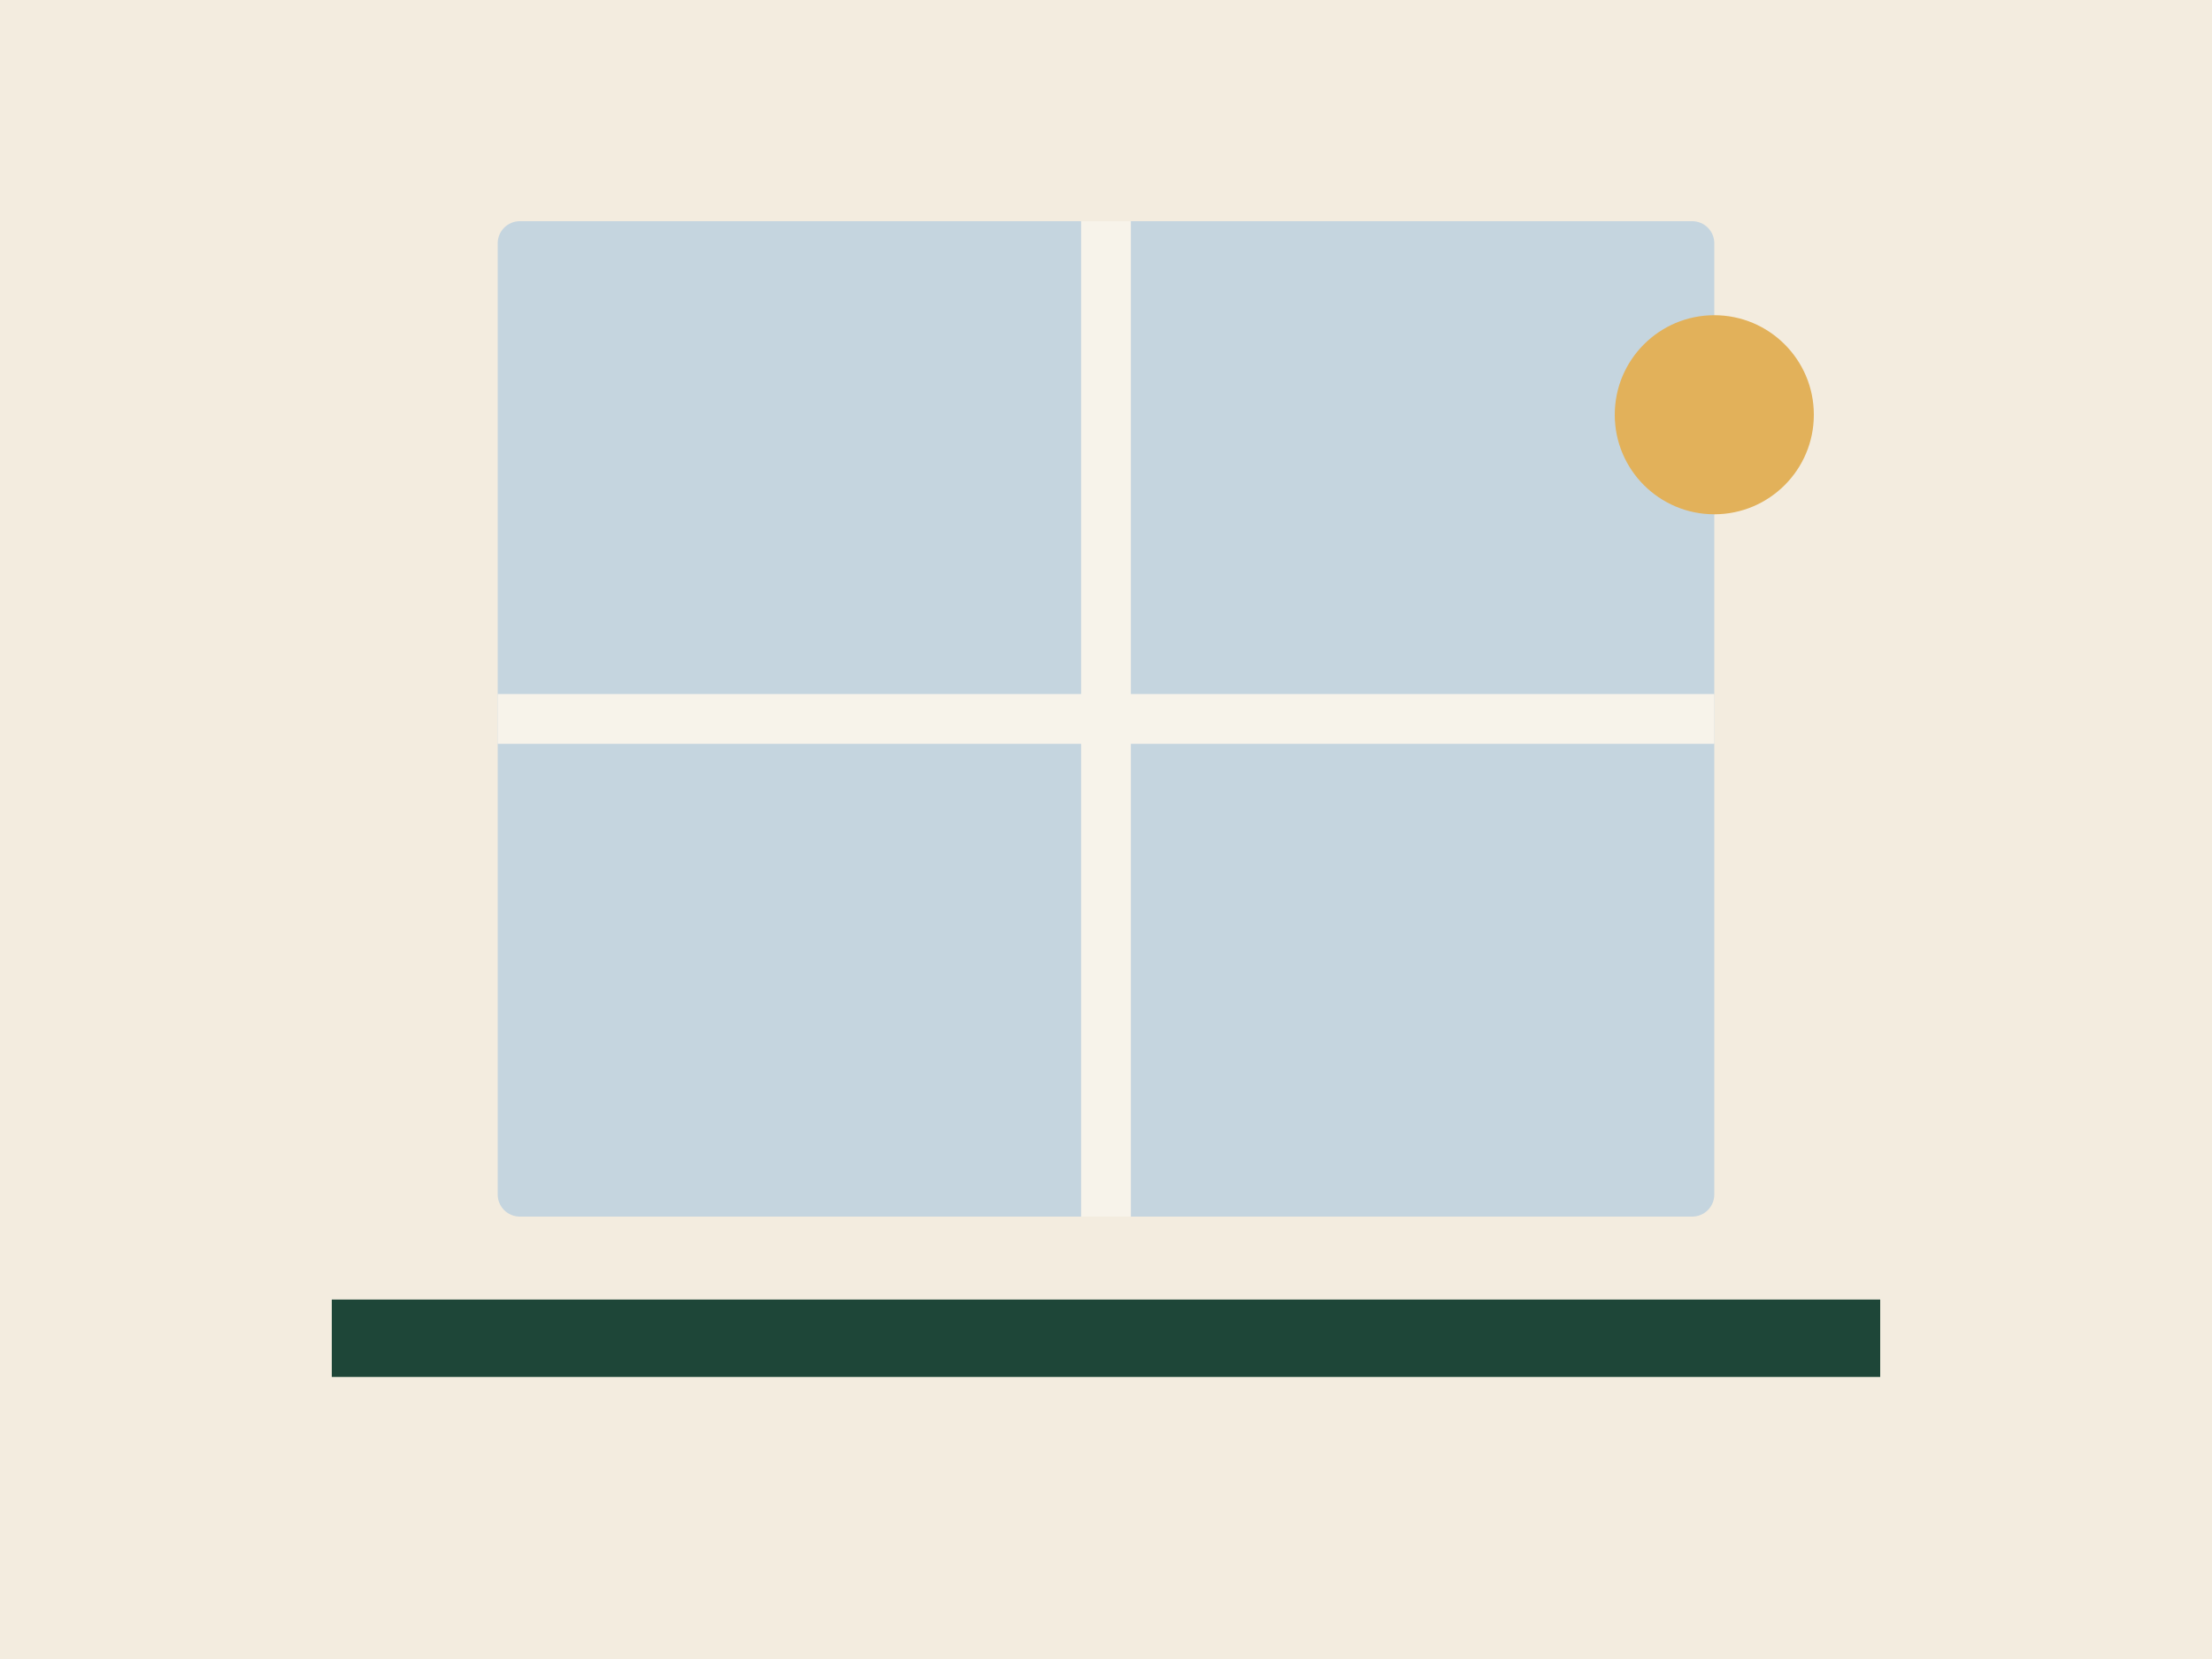
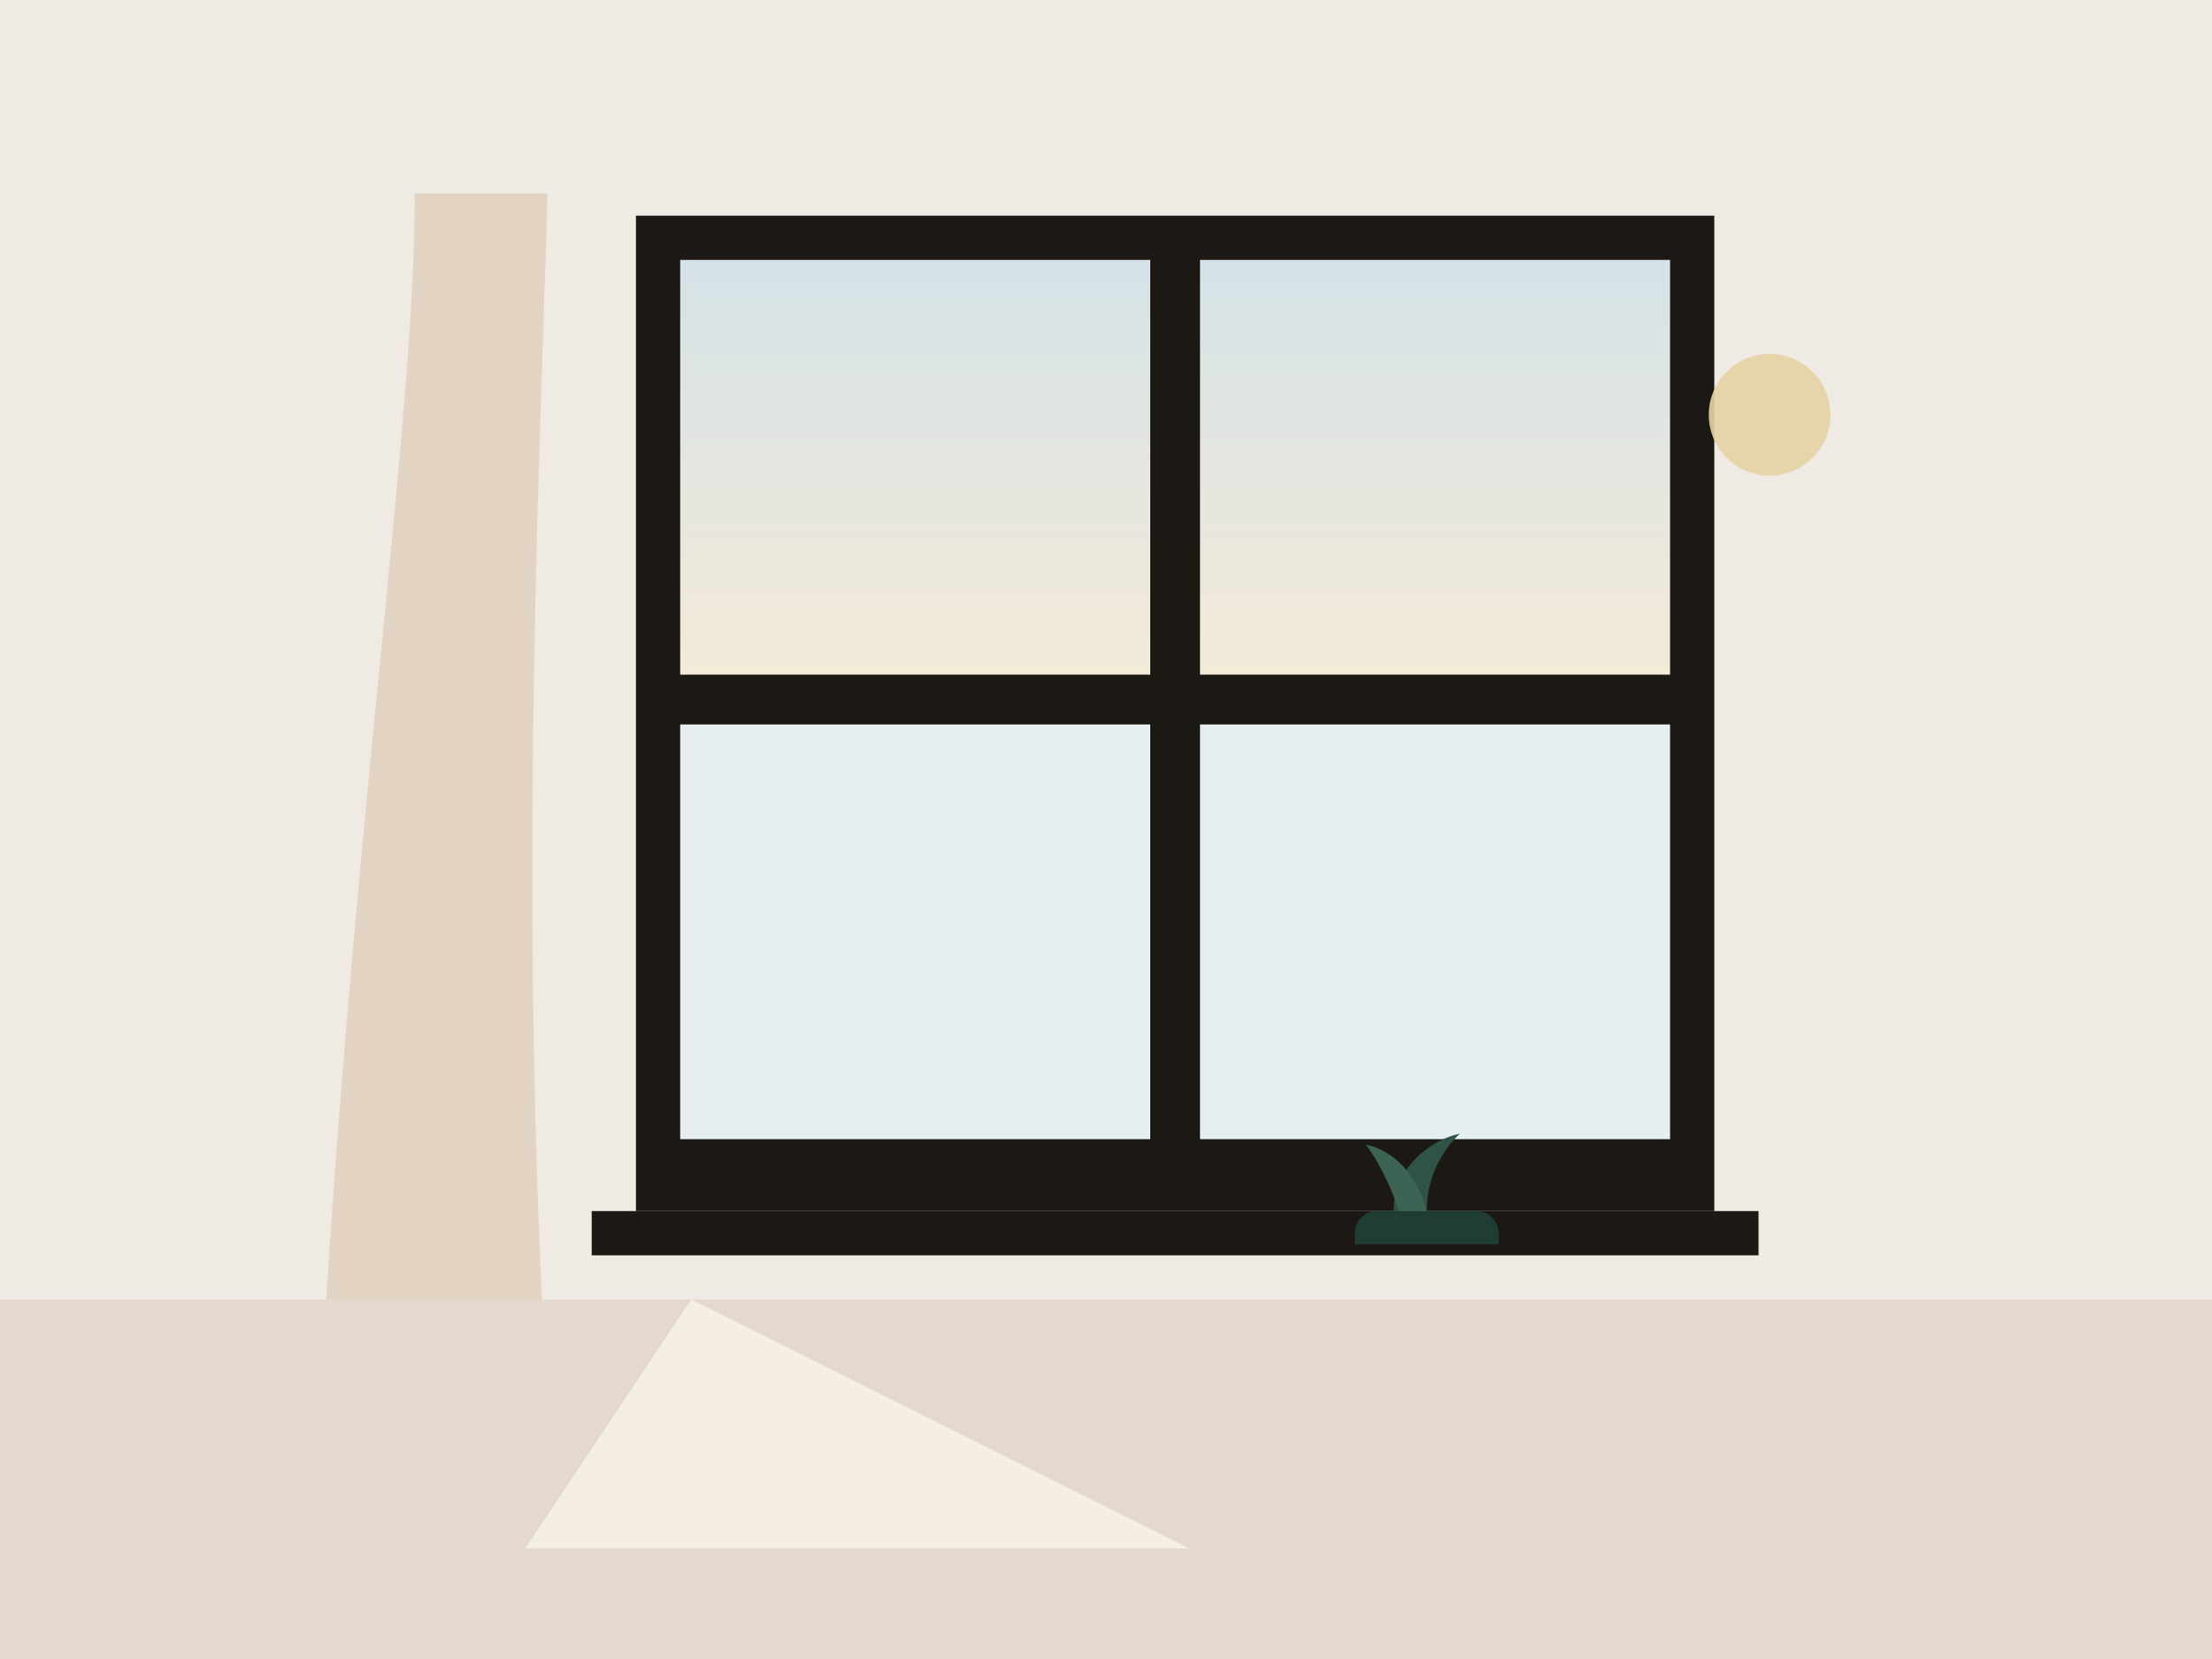
<svg xmlns="http://www.w3.org/2000/svg" viewBox="0 0 800 600">
-   <rect width="800" height="600" fill="#f3ecdf" />
-   <rect x="180" y="80" width="440" height="360" rx="8" fill="#c5d5df" />
-   <path d="M400 80 V440 M180 260 H620" stroke="#f7f3ea" stroke-width="18" />
-   <rect x="120" y="470" width="560" height="28" fill="#1e4638" />
-   <circle cx="620" cy="150" r="36" fill="#e2b15a" />
+   <defs>
+     <linearGradient id="pane" x1="0" y1="0" x2="0" y2="1">
+       <stop offset="0%" stop-color="#d5e2e8" />
+       <stop offset="100%" stop-color="#f3ead8" />
+     </linearGradient>
+   </defs>
+   <rect width="800" height="600" fill="#efeae3" />
+   <rect y="470" width="800" height="130" fill="#e4d9cc" />
+   <path d="M250 470 L430 560 H190 Z" fill="#f7f1e4" opacity="0.9" />
+   <path d="M150 70 C150 150 130 280 118 470 H196 C188 300 196 150 198 70 Z" fill="#e3d3c2" />
+   <rect x="230" y="78" width="390" height="360" fill="#1c1915" />
+   <rect x="246" y="94" width="170" height="150" fill="url(#pane)" />
+   <rect x="434" y="94" width="170" height="150" fill="url(#pane)" />
+   <rect x="246" y="262" width="170" height="150" fill="#e7eef1" />
+   <rect x="434" y="262" width="170" height="150" fill="#e7eef1" />
+   <rect x="214" y="438" width="422" height="16" fill="#1c1915" />
+   <g transform="translate(470 392)">
+     <path d="M28 46 h36 a8 8 0 0 1 8 8 v4 H20 v-4 a8 8 0 0 1 8 -8 Z" fill="#1f3d34" />
+     <path d="M46 46 C46 28 58 18 58 18 C48 20 34 30 34 46 Z" fill="#2f5346" />
+     <path d="M46 46 C40 24 24 22 24 22 C30 30 34 40 36 46 Z" fill="#3d6354" />
+   </g>
+   <circle cx="640" cy="150" r="22" fill="#e6d3a4" opacity="0.9" />
</svg>
